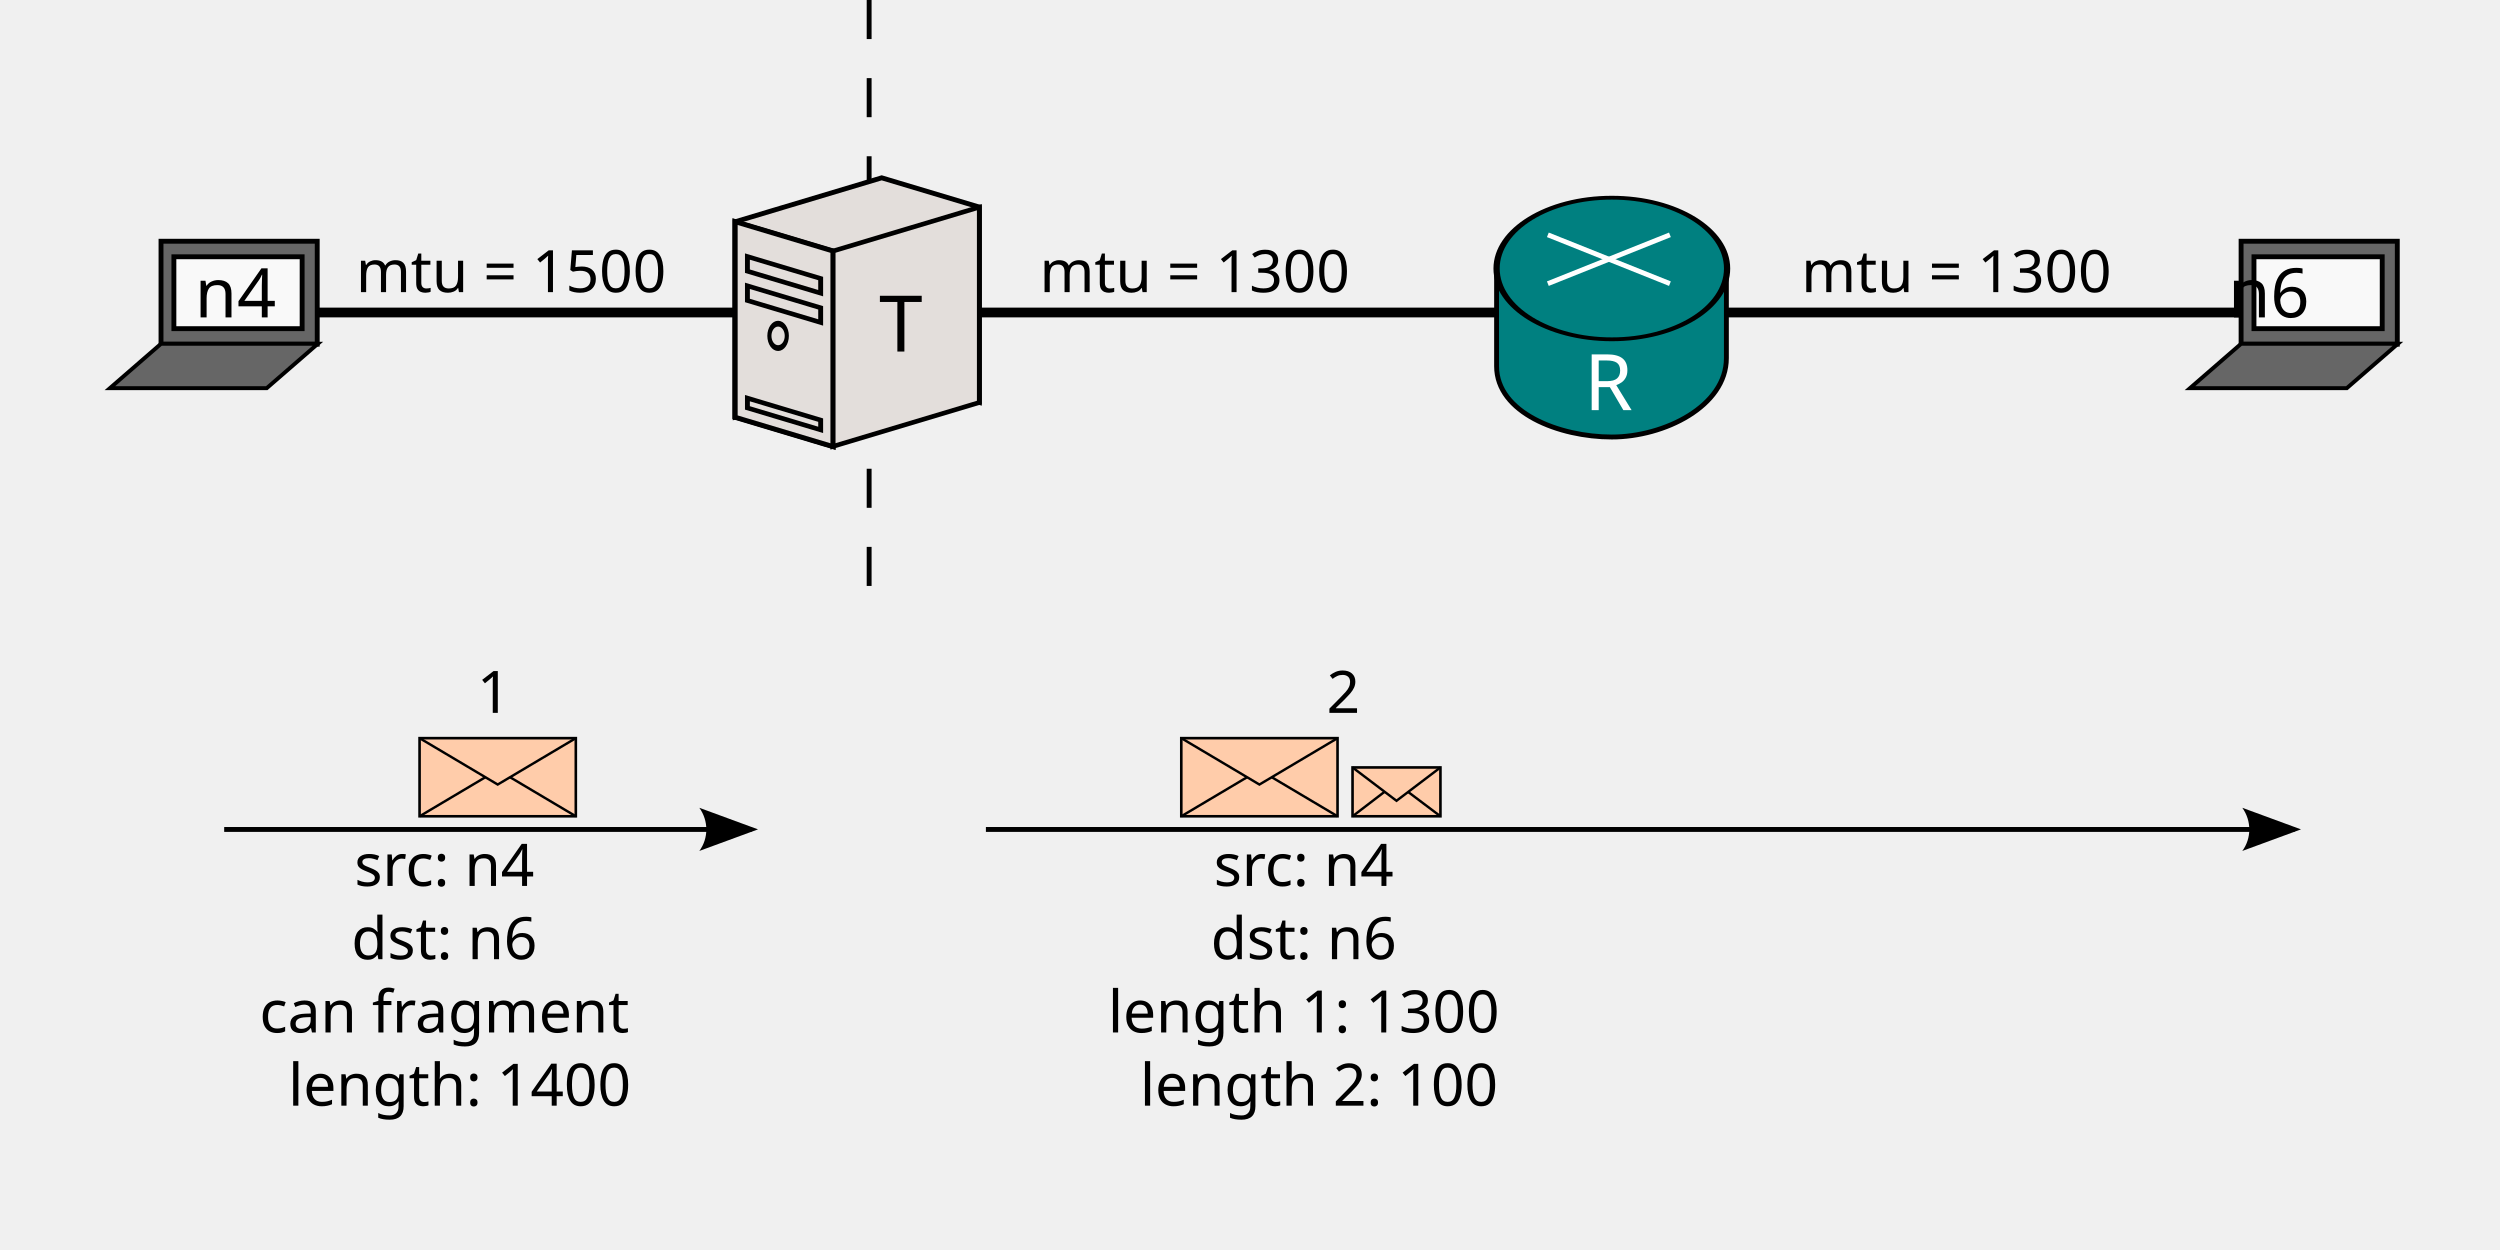
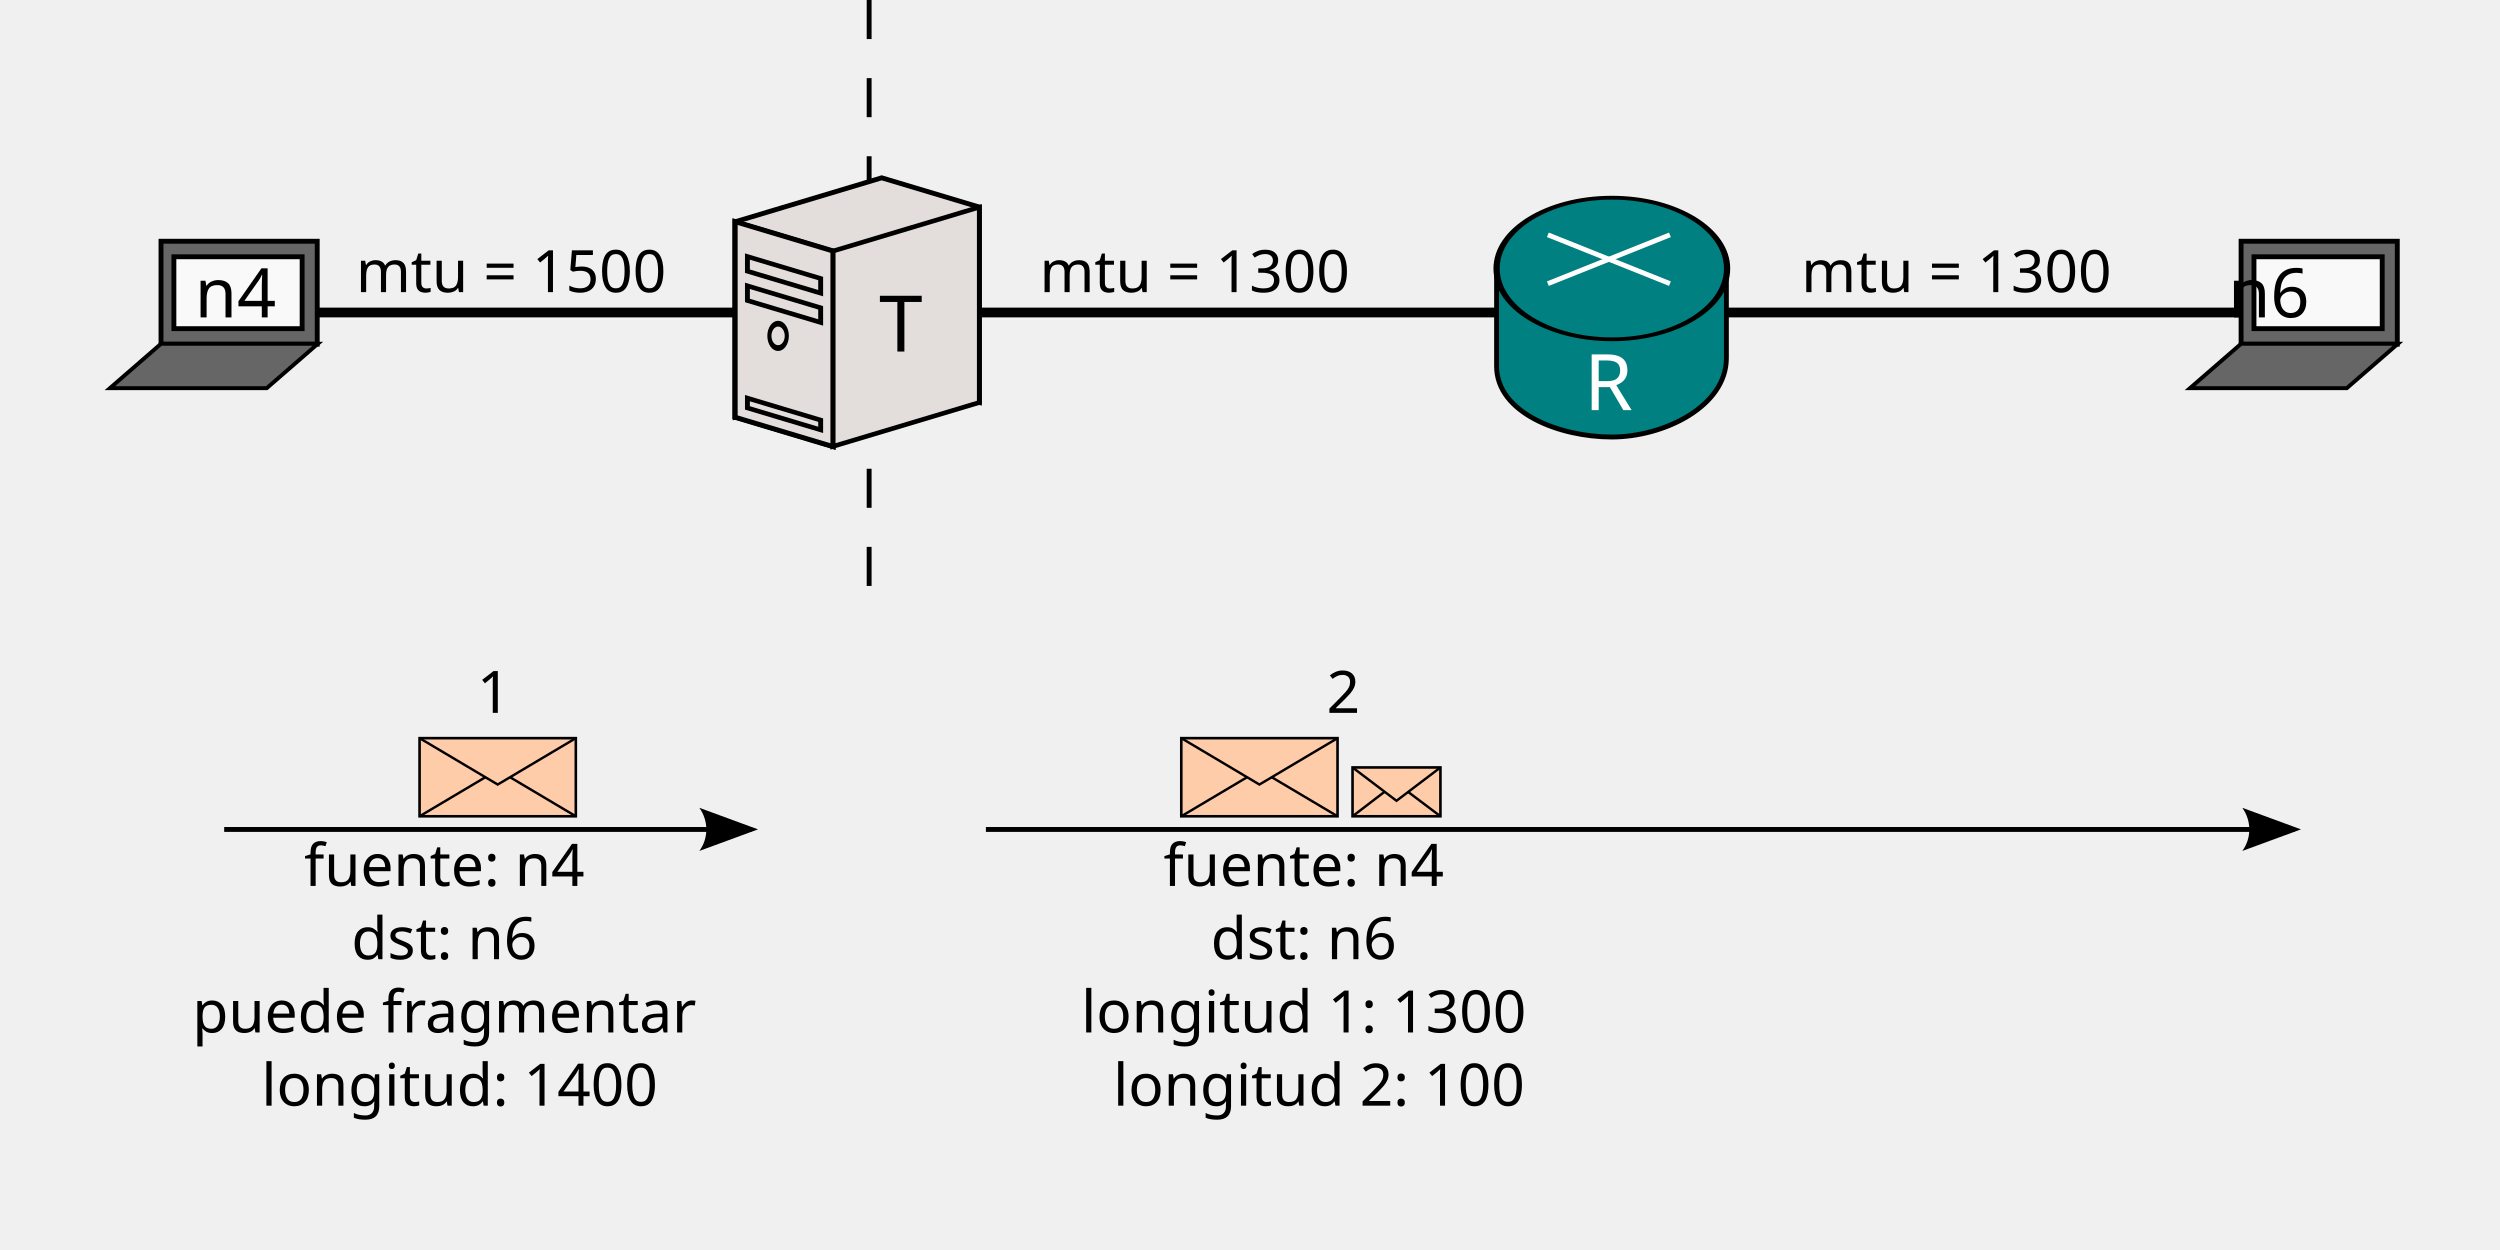
<svg xmlns="http://www.w3.org/2000/svg" xmlns:xlink="http://www.w3.org/1999/xlink" width="512" height="256" id="svg2" version="1.1">
  <defs id="defs4">
    <marker orient="auto" refY="0" refX="0" id="Arrow2Lstart" style="overflow:visible">
      <path id="path4032" style="fill-rule:evenodd;stroke-width:0.625;stroke-linejoin:round" d="M 8.719,4.034 -2.207,0.016 8.719,-4.002 c -1.745,2.372 -1.735,5.617 -6e-7,8.035 z" transform="matrix(1.1,0,0,1.1,1.1,0)" />
    </marker>
    <marker orient="auto" refY="0" refX="0" id="Arrow2Lend" style="overflow:visible">
      <path id="path4784" style="fill-rule:evenodd;stroke-width:0.625;stroke-linejoin:round" d="M 8.719,4.034 -2.207,0.016 8.719,-4.002 c -1.745,2.372 -1.735,5.617 -6e-7,8.035 z" transform="matrix(-1.1,0,0,-1.1,-1.1,0)" />
    </marker>
  </defs>
  <g id="layer1" transform="translate(0,-796.3622)" style="display:inline">
    <path style="fill:none;stroke:#000000;stroke-width:2;stroke-linecap:butt;stroke-linejoin:miter;stroke-miterlimit:4;stroke-opacity:1;stroke-dasharray:none" d="m 48,860.362 424,0" id="path3823" />
    <path style="fill:none;stroke:#000000;stroke-width:1;stroke-linecap:butt;stroke-linejoin:miter;stroke-miterlimit:4;stroke-opacity:1;stroke-dasharray:8, 8;stroke-dashoffset:0" d="m 178,796.362 0,128" id="path3076" />
    <g id="g3141" style="display:inline" transform="matrix(0.7270794,0,0,0.7270794,12.98127,54.80632)">
      <rect style="fill:#666666;stroke:#000000;stroke-width:1.375;stroke-miterlimit:4;stroke-dasharray:none" id="rect3143" width="44" height="29" x="27.5" y="163.5" transform="translate(0,924.3622)" />
      <rect style="fill:#666666;stroke:#000000;stroke-width:1.699;stroke-miterlimit:4;stroke-dasharray:none" id="rect3145" width="44.176" height="19.089" x="1313.716" y="1703.361" transform="matrix(1,0,-0.7551013,0.6556081,0,0)" />
      <rect transform="translate(0,924.3622)" style="fill:#f9f9f9;stroke:#000000;stroke-width:1.375;stroke-miterlimit:4;stroke-dasharray:none" id="rect3147" width="36.125" height="20.25" x="31.125" y="167.875" />
    </g>
    <text xml:space="preserve" style="font-size:14px;font-style:normal;font-weight:normal;line-height:125%;letter-spacing:0px;word-spacing:0px;fill:#000000;fill-opacity:1;stroke:none;font-family:Sans" x="39.891" y="861.362" id="text3023">
      <tspan id="tspan3025" x="39.891" y="861.362">n4</tspan>
    </text>
    <use x="0" y="0" xlink:href="#g3141" id="use3051" transform="translate(426,0)" width="512" height="256" />
    <text id="text3053" y="861.362" x="473.759" style="font-size:14px;font-style:normal;font-weight:normal;text-align:center;line-height:125%;letter-spacing:0px;word-spacing:0px;text-anchor:middle;fill:#000000;fill-opacity:1;stroke:none;font-family:Sans" xml:space="preserve">
      <tspan y="861.362" x="473.759" id="tspan3055">n6</tspan>
    </text>
    <flowRoot xml:space="preserve" id="flowRoot3068" style="font-size:12px;font-style:normal;font-weight:normal;line-height:125%;letter-spacing:0px;word-spacing:0px;fill:#000000;fill-opacity:1;stroke:none;font-family:Sans" transform="translate(0,796.3622)">
      <flowRegion id="flowRegion3070">
        <rect id="rect3072" width="198.741" height="116.942" x="13.33" y="-59.077" />
      </flowRegion>
      <flowPara id="flowPara3074" />
    </flowRoot>
    <path style="fill:none;stroke:#000000;stroke-width:1;stroke-linecap:butt;stroke-linejoin:miter;stroke-miterlimit:4;stroke-opacity:1;stroke-dasharray:none;marker-end:url(#Arrow2Lend);display:inline" d="m 45.913,966.234 108,0" id="path4243" />
    <g style="display:inline" id="g3848" transform="matrix(0.5,0,0,0.5,85.92759,437.3536)">
      <path id="rect3839" d="m 0,1020.362 64,0 0,32 -64,0 z" style="fill:#ffccaa;fill-opacity:1;stroke:#000000;stroke-width:1.071;stroke-miterlimit:4;stroke-opacity:1;stroke-dashoffset:0" />
      <path transform="translate(0,540.3622)" id="path3841" d="m 0,480 32,19 32,-19" style="fill:none;stroke:#000000;stroke-width:1px;stroke-linecap:butt;stroke-linejoin:miter;stroke-opacity:1" />
      <path style="fill:none;stroke:#000000;stroke-width:1px;stroke-linecap:butt;stroke-linejoin:miter;stroke-opacity:1" d="m 0,1052.362 26.994,-16.027 m 10.027,0.01 L 64,1052.362" id="path3843" />
    </g>
-     <text xml:space="preserve" style="font-size:12px;font-style:normal;font-weight:normal;text-align:center;line-height:125%;letter-spacing:0px;word-spacing:0px;text-anchor:middle;fill:#000000;fill-opacity:1;stroke:none;display:inline;font-family:Sans" x="101.928" y="977.802" id="text4233">
-       <tspan x="101.928" y="977.802" id="tspan4241">src: n4</tspan>
+     <text xml:space="preserve" style="font-style:normal;font-weight:normal;font-size:12px;line-height:125%;font-family:Sans;text-align:center;letter-spacing:0px;word-spacing:0px;text-anchor:middle;display:inline;fill:#000000;fill-opacity:1;stroke:none" x="101.928" y="977.802" id="text4233">
+       <tspan x="101.928" y="977.802" id="tspan4241">fuente: n4</tspan>
      <tspan x="101.928" y="992.802" id="tspan3075">dst: n6</tspan>
-       <tspan x="101.928" y="1007.803" id="tspan3122">can fragment</tspan>
-       <tspan x="101.928" y="1022.803" id="tspan3153">length: 1400</tspan>
+       <tspan x="101.928" y="1007.803" id="tspan3122">puede fragmentar</tspan>
+       <tspan x="101.928" y="1022.803" id="tspan3153">longitud: 1400</tspan>
    </text>
    <g transform="translate(150.5723,638.1521)" style="display:inline" id="g3092">
      <path id="path3094" d="m 30,194.625 -30,9 0,40 30,-9 20,6 0,-40 -20,-6 z" style="fill:#e3dedb;stroke:#000000;stroke-width:1;stroke-miterlimit:4;stroke-opacity:1;stroke-dasharray:none;stroke-dashoffset:0;display:inline" />
      <rect transform="matrix(1,0.3,0,1,0,-796.3622)" y="1000" x="0" height="40" width="20" id="rect3096" style="fill:#ffe680;stroke:#000000;stroke-width:1.145;stroke-miterlimit:4;stroke-opacity:1;stroke-dasharray:none;stroke-dashoffset:0;display:inline" />
      <rect style="fill:#e3dedb;stroke:#000000;stroke-width:1;stroke-miterlimit:4;stroke-opacity:1;stroke-dasharray:none;stroke-dashoffset:0;display:inline" id="rect3098" width="30" height="40" x="20" y="1012" transform="matrix(1,-0.3,0,1,0,-796.3622)" />
      <rect style="fill:#e3dedb;stroke:#000000;stroke-width:1;stroke-miterlimit:4;stroke-opacity:1;stroke-dasharray:none;stroke-dashoffset:0;display:inline" id="rect3100" width="20" height="40" x="0" y="1000" transform="matrix(1,0.3,0,1,0,-796.3622)" />
      <rect transform="matrix(1,0.3,0,1,0,0)" y="210" x="2.5" height="3" width="15" id="rect3102" style="fill:none;stroke:#000000;stroke-width:1;stroke-miterlimit:4;stroke-opacity:1;stroke-dasharray:none;stroke-dashoffset:0;display:inline" />
      <rect style="fill:none;stroke:#000000;stroke-width:1;stroke-miterlimit:4;stroke-opacity:1;stroke-dasharray:none;stroke-dashoffset:0;display:inline" id="rect3104" width="15" height="3" x="2.5" y="216" transform="matrix(1,0.3,0,1,0,0)" />
      <rect transform="matrix(1,0.3,0,1,0,0)" y="239" x="2.5" height="2" width="15" id="rect3106" style="fill:none;stroke:#000000;stroke-width:1;stroke-miterlimit:4;stroke-opacity:1;stroke-dasharray:none;stroke-dashoffset:0;display:inline" />
-       <path transform="matrix(0.7130212,0,0,1,2.008852,0)" d="m 12,227 c 0,1.381 -1.119,2.5 -2.5,2.5 -1.381,0 -2.5,-1.119 -2.5,-2.5 0,-1.381 1.119,-2.5 2.5,-2.5 1.381,0 2.5,1.119 2.5,2.5 z" id="path3108" style="fill:none;stroke:#000000;stroke-width:1.184;stroke-miterlimit:4;stroke-opacity:1;stroke-dasharray:none;stroke-dashoffset:0" />
+       <path transform="matrix(0.7130212,0,0,1,2.008852,0)" d="M 12,227 A 2.5,2.5 0 0 1 9.5,229.5 2.5,2.5 0 0 1 7,227 2.5,2.5 0 0 1 9.5,224.5 2.5,2.5 0 0 1 12,227 Z" id="path3108" style="fill:none;stroke:#000000;stroke-width:1.184;stroke-miterlimit:4;stroke-opacity:1;stroke-dasharray:none;stroke-dashoffset:0" />
    </g>
    <text id="text3039" y="868.362" x="180.047" style="font-size:16px;font-style:normal;font-weight:normal;line-height:125%;letter-spacing:0px;word-spacing:0px;fill:#000000;fill-opacity:1;stroke:none;font-family:Sans" xml:space="preserve">
      <tspan y="868.362" x="180.047" id="tspan3041">T</tspan>
    </text>
    <g transform="translate(34.00003,87.09375)" id="g3078">
      <path style="fill:#008080;stroke:#000000;stroke-width:1;stroke-miterlimit:4;stroke-opacity:1;stroke-dasharray:none" d="m 272.5,764.425 0,19.844 c 0,9.528 12.858,14.5 23.594,14.5 10.735,0 23.469,-6.296 23.469,-16.156 l 0,-18.188 z" id="path3080" />
-       <path style="fill:#008080;stroke:#000000;stroke-width:2.626;stroke-miterlimit:4;stroke-opacity:1;stroke-dasharray:none" id="path3082" d="m 122.857,235.219 c 0,26.825 -21.746,48.571 -48.571,48.571 -26.825,0 -48.571,-21.746 -48.571,-48.571 0,-26.825 21.746,-48.571 48.571,-48.571 26.825,0 48.571,21.746 48.571,48.571 z" transform="matrix(0.4859544,0,0,0.2985185,260.004,694.0408)" />
+       <path style="fill:#008080;stroke:#000000;stroke-width:2.626;stroke-miterlimit:4;stroke-opacity:1;stroke-dasharray:none" id="path3082" d="m 122.857,235.219 a 48.571,48.571 0 0 1 -48.571,48.571 48.571,48.571 0 0 1 -48.571,-48.571 48.571,48.571 0 0 1 48.571,-48.571 48.571,48.571 0 0 1 48.571,48.571 z" transform="matrix(0.4859544,0,0,0.2985185,260.004,694.0408)" />
      <path style="fill:none;stroke:#ffffff;stroke-width:1px;stroke-linecap:butt;stroke-linejoin:miter;stroke-opacity:1" d="m 283,757.362 25,10" id="path3084" />
      <path style="fill:none;stroke:#ffffff;stroke-width:1px;stroke-linecap:butt;stroke-linejoin:miter;stroke-opacity:1" d="m 308,757.362 -25,10" id="path3086" />
    </g>
    <text id="text3088" y="880.362" x="324.43" style="font-size:16px;font-style:normal;font-weight:normal;line-height:125%;letter-spacing:0px;word-spacing:0px;fill:#ffffff;fill-opacity:1;stroke:none;font-family:Sans" xml:space="preserve">
      <tspan y="880.362" x="324.43" id="tspan3090">R</tspan>
    </text>
    <text xml:space="preserve" style="font-size:12px;font-style:normal;font-weight:normal;line-height:125%;letter-spacing:0px;word-spacing:0px;fill:#000000;fill-opacity:1;stroke:none;font-family:Sans" x="72.91" y="856.192" id="text3110">
      <tspan id="tspan3112" x="72.91" y="856.192">mtu = 1500</tspan>
    </text>
    <text id="text3114" y="856.192" x="212.91" style="font-size:12px;font-style:normal;font-weight:normal;line-height:125%;letter-spacing:0px;word-spacing:0px;fill:#000000;fill-opacity:1;stroke:none;font-family:Sans" xml:space="preserve">
      <tspan y="856.192" x="212.91" id="tspan3116">mtu = 1300</tspan>
    </text>
    <text xml:space="preserve" style="font-size:12px;font-style:normal;font-weight:normal;line-height:125%;letter-spacing:0px;word-spacing:0px;fill:#000000;fill-opacity:1;stroke:none;font-family:Sans" x="368.91" y="856.192" id="text3118">
      <tspan id="tspan3120" x="368.91" y="856.192">mtu = 1300</tspan>
    </text>
    <path id="path3143" d="m 201.913,966.234 268,0" style="fill:none;stroke:#000000;stroke-width:1;stroke-linecap:butt;stroke-linejoin:miter;stroke-miterlimit:4;stroke-opacity:1;stroke-dasharray:none;marker-end:url(#Arrow2Lend);display:inline" />
-     <text id="text3145" y="977.802" x="277.928" style="font-size:12px;font-style:normal;font-weight:normal;text-align:center;line-height:125%;letter-spacing:0px;word-spacing:0px;text-anchor:middle;fill:#000000;fill-opacity:1;stroke:none;display:inline;font-family:Sans" xml:space="preserve">
-       <tspan id="tspan3147" y="977.802" x="277.928">src: n4</tspan>
+     <text id="text3145" y="977.802" x="277.928" style="font-style:normal;font-weight:normal;font-size:12px;line-height:125%;font-family:Sans;text-align:center;letter-spacing:0px;word-spacing:0px;text-anchor:middle;display:inline;fill:#000000;fill-opacity:1;stroke:none" xml:space="preserve">
+       <tspan id="tspan3147" y="977.802" x="277.928">fuente: n4</tspan>
      <tspan id="tspan3149" y="992.802" x="277.928">dst: n6</tspan>
-       <tspan id="tspan3151" y="1007.803" x="277.928">length 1: 1300</tspan>
-       <tspan y="1022.803" x="277.928" id="tspan3155">length 2: 100</tspan>
+       <tspan id="tspan3151" y="1007.803" x="277.928">longitud 1: 1300</tspan>
+       <tspan y="1022.803" x="277.928" id="tspan4793">longitud 2: 100</tspan>
    </text>
    <use x="0" y="0" xlink:href="#g3848" id="use3157" transform="translate(156,0)" width="512" height="512" />
    <text xml:space="preserve" style="font-size:12px;font-style:normal;font-weight:normal;line-height:125%;letter-spacing:0px;word-spacing:0px;fill:#000000;fill-opacity:1;stroke:none;font-family:Sans" x="221.149" y="424.781" id="text5057" transform="translate(0,540.3622)">
      <tspan id="tspan5059" x="221.149" y="424.781" />
    </text>
    <g transform="matrix(0.5,0,0,0.5,277.9276,437.3536)" id="g3064" style="display:inline">
      <path style="fill:#ffccaa;fill-opacity:1;stroke:#000000;stroke-width:1.071;stroke-miterlimit:4;stroke-opacity:1;stroke-dashoffset:0" d="m -1.855,1032.362 36,0 0,20 -36,0 z" id="path3066" />
      <path style="fill:none;stroke:#000000;stroke-width:1px;stroke-linecap:butt;stroke-linejoin:miter;stroke-opacity:1" d="m -1.855,492 18,13.655 18,-13.655" id="path3068" transform="translate(0,540.3622)" />
      <path id="path3070" d="m -1.855,1052.362 13,-9.945 m 9.8,0 13.2,9.945" style="fill:none;stroke:#000000;stroke-width:1px;stroke-linecap:butt;stroke-linejoin:miter;stroke-opacity:1" />
    </g>
    <text xml:space="preserve" style="font-size:12px;font-style:normal;font-weight:normal;line-height:125%;letter-spacing:0px;word-spacing:0px;fill:#000000;fill-opacity:1;stroke:none;font-family:Sans" x="97.682" y="942.362" id="text3049">
      <tspan id="tspan3051" x="97.682" y="942.362">1</tspan>
    </text>
    <text id="text3054" y="942.362" x="271.682" style="font-size:12px;font-style:normal;font-weight:normal;line-height:125%;letter-spacing:0px;word-spacing:0px;fill:#000000;fill-opacity:1;stroke:none;font-family:Sans" xml:space="preserve">
      <tspan y="942.362" x="271.682" id="tspan3056">2</tspan>
    </text>
  </g>
</svg>
